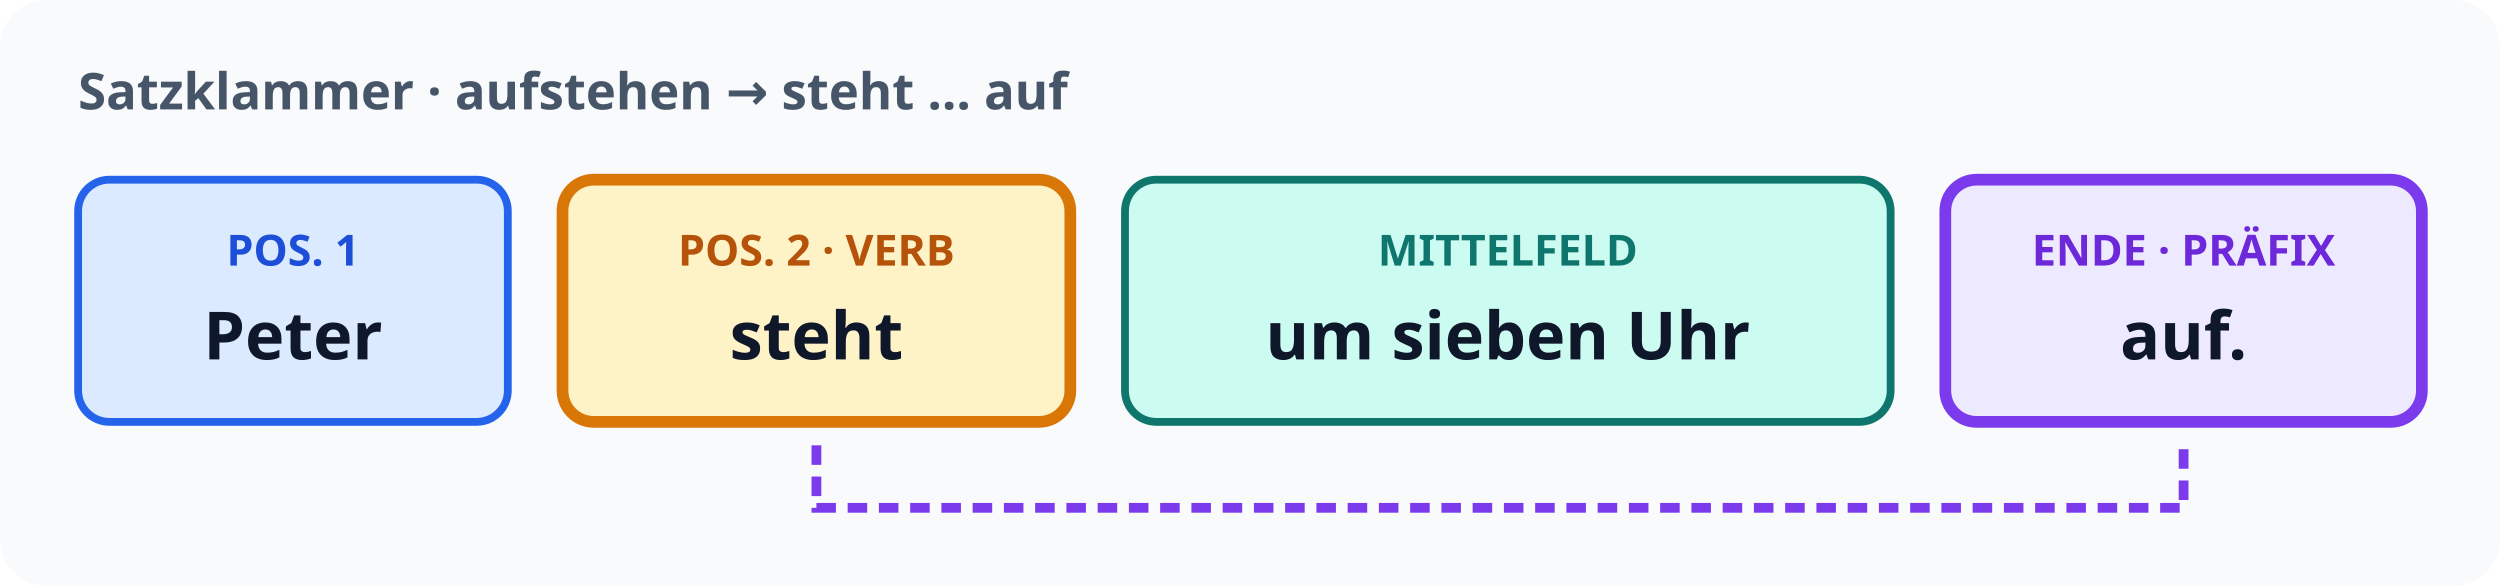
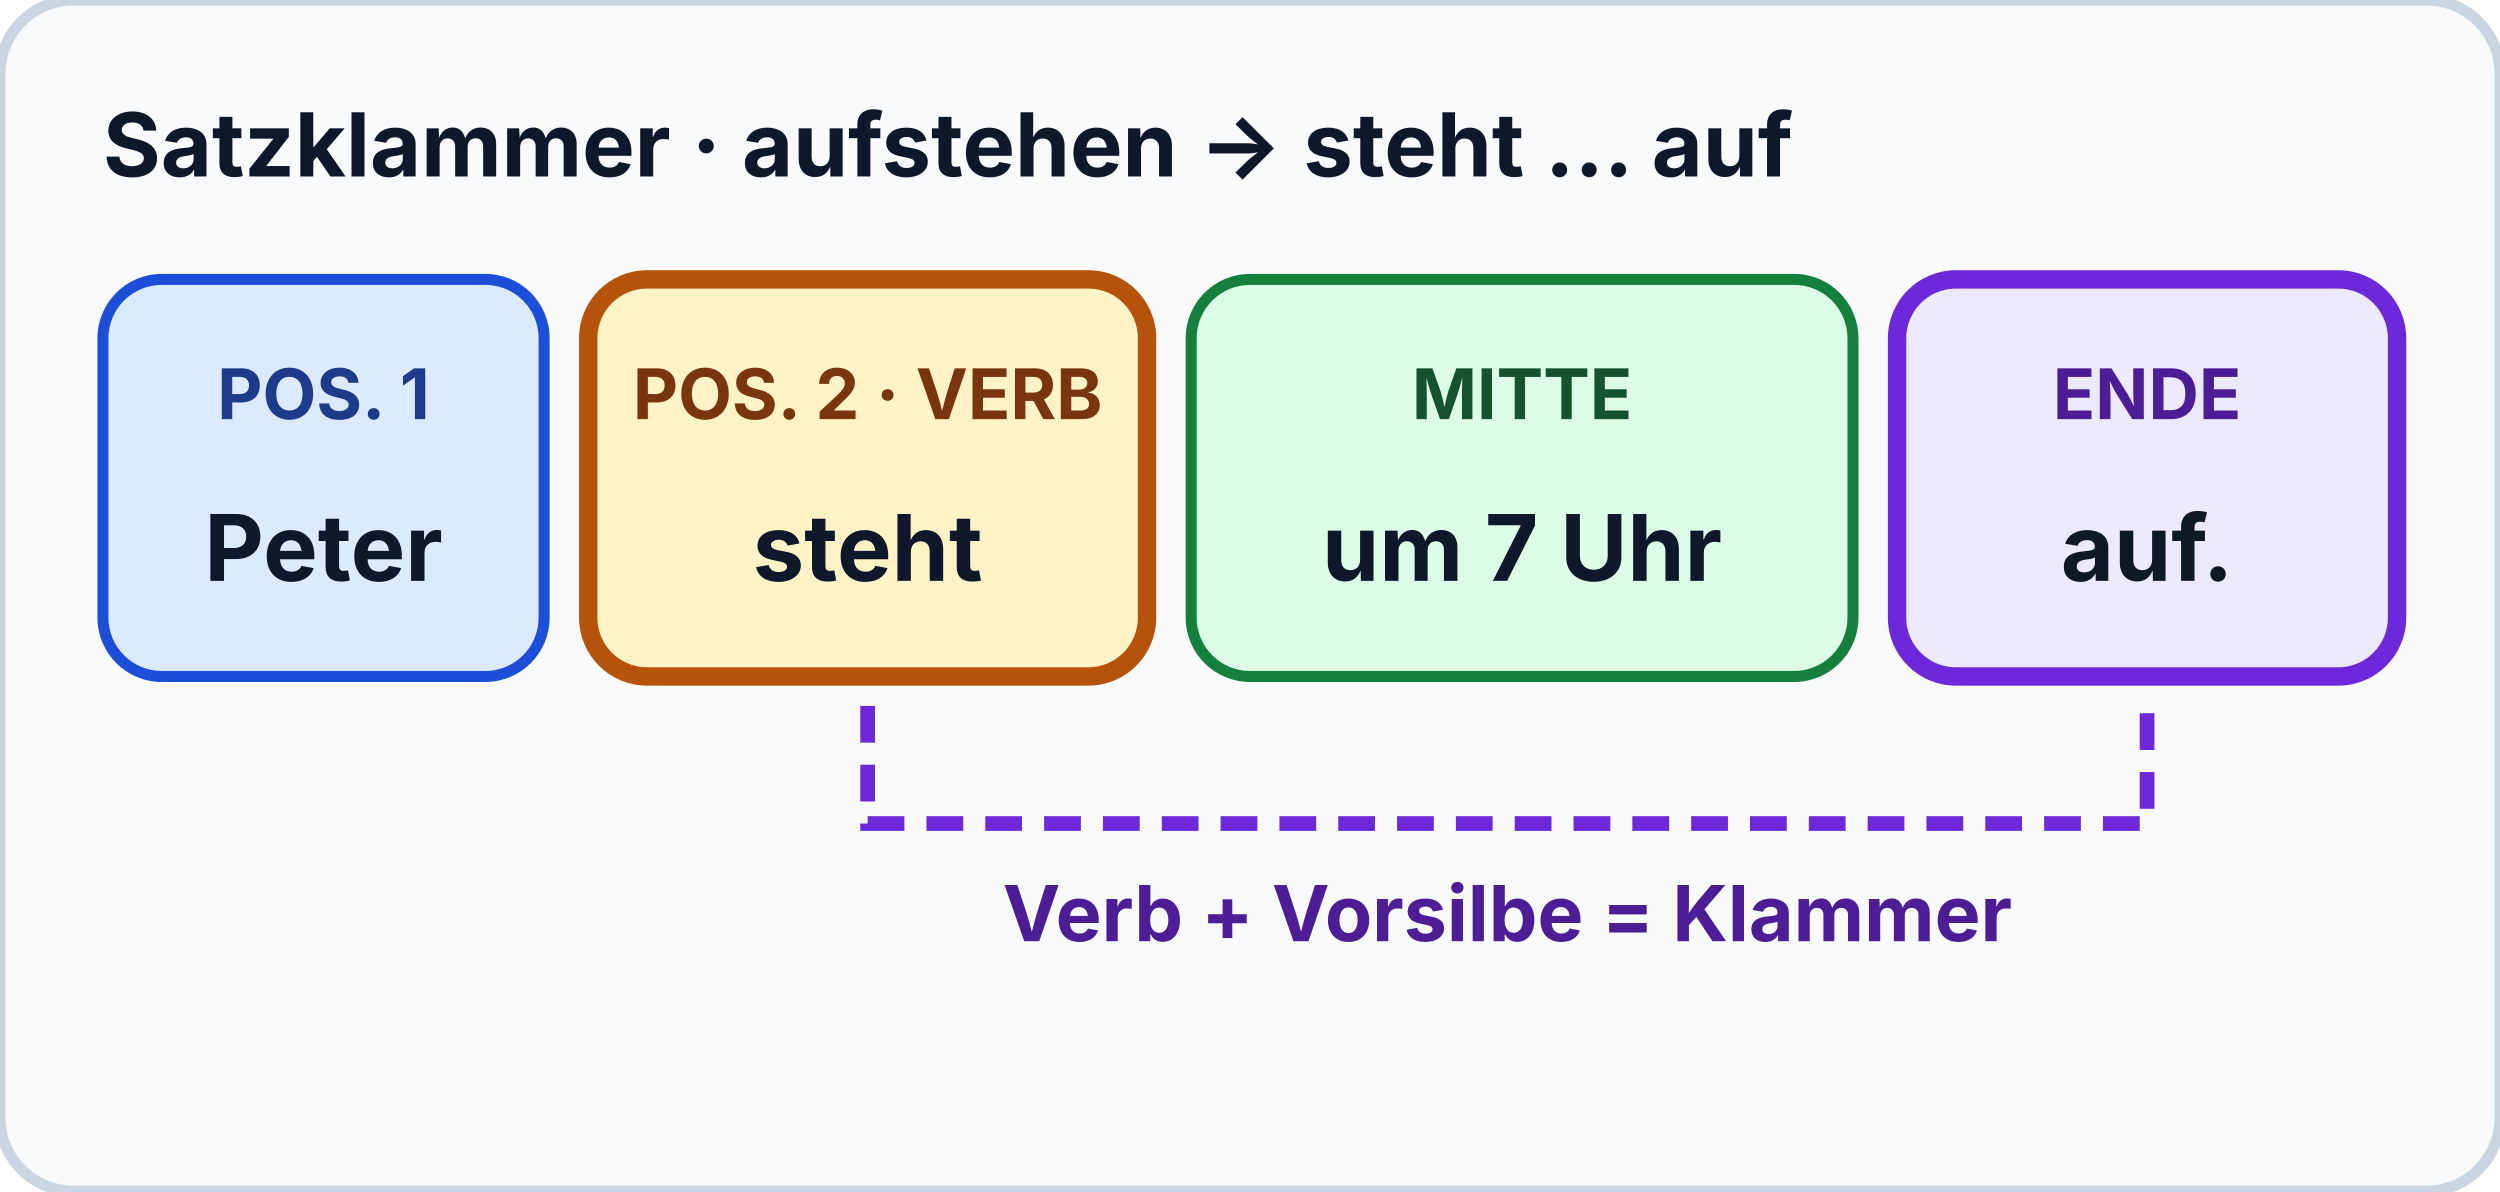
- <svg xmlns="http://www.w3.org/2000/svg" viewBox="0 0 640 150" width="640" height="150" role="img">
-   <rect width="640" height="150" rx="12" fill="#F8FAFC" />
-   <text x="20" y="28" font-family="system-ui, sans-serif" font-size="13" font-weight="700" fill="#475569">Satzklammer · aufstehen → steht … auf</text>
-   <rect x="20" y="46" width="110" height="62" rx="8" fill="#DBEAFE" stroke="#2563EB" stroke-width="2" />
-   <text x="75" y="68" text-anchor="middle" font-family="system-ui, sans-serif" font-size="11" font-weight="700" fill="#1D4ED8">POS. 1</text>
-   <text x="75" y="92" text-anchor="middle" font-family="system-ui, sans-serif" font-size="17" font-weight="700" fill="#0F172A">Peter</text>
-   <rect x="144" y="46" width="130" height="62" rx="8" fill="#FEF3C7" stroke="#D97706" stroke-width="3" />
-   <text x="209" y="68" text-anchor="middle" font-family="system-ui, sans-serif" font-size="11" font-weight="700" fill="#B45309">POS. 2 · VERB</text>
-   <text x="209" y="92" text-anchor="middle" font-family="system-ui, sans-serif" font-size="17" font-weight="700" fill="#0F172A">steht</text>
-   <rect x="288" y="46" width="196" height="62" rx="8" fill="#CCFBF1" stroke="#0F766E" stroke-width="2" />
-   <text x="386" y="68" text-anchor="middle" font-family="system-ui, sans-serif" font-size="11" font-weight="700" fill="#0F766E">MITTELFELD</text>
-   <text x="386" y="92" text-anchor="middle" font-family="system-ui, sans-serif" font-size="17" font-weight="700" fill="#0F172A">um sieben Uhr</text>
-   <rect x="498" y="46" width="122" height="62" rx="8" fill="#EDE9FE" stroke="#7C3AED" stroke-width="3" />
-   <text x="559" y="68" text-anchor="middle" font-family="system-ui, sans-serif" font-size="11" font-weight="700" fill="#6D28D9">ENDE · PRÄFIX</text>
-   <text x="559" y="92" text-anchor="middle" font-family="system-ui, sans-serif" font-size="17" font-weight="700" fill="#0F172A">auf.</text>
-   <path d="M 209 114 L 209 130 L 559 130 L 559 114" fill="none" stroke="#7C3AED" stroke-width="2.5" stroke-dasharray="5 3" />
+ <svg xmlns="http://www.w3.org/2000/svg" viewBox="0 0 340 162" role="img" aria-label="Satzklammer für aufstehen: Peter steht um 7 Uhr auf, Klammer verbindet steht auf Position 2 mit auf am Satzende">
+   <rect width="340" height="162" rx="10" fill="#f8fafc" stroke="#cbd5e1" stroke-width="1.5" />
+   <text x="14" y="24" font-family="system-ui, -apple-system, sans-serif" font-size="12" font-weight="700" fill="#0f172a">Satzklammer · aufstehen → steht … auf</text>
+   <rect x="14" y="38" width="60" height="54" rx="8" fill="#dbeafe" stroke="#1d4ed8" stroke-width="1.5" />
+   <text x="44" y="57" text-anchor="middle" font-family="system-ui, -apple-system, sans-serif" font-size="9.5" font-weight="700" fill="#1e3a8a">POS. 1</text>
+   <text x="44" y="79" text-anchor="middle" font-family="system-ui, -apple-system, sans-serif" font-size="12.5" font-weight="700" fill="#0f172a">Peter</text>
+   <rect x="80" y="38" width="76" height="54" rx="8" fill="#fef3c7" stroke="#b45309" stroke-width="2.5" />
+   <text x="118" y="57" text-anchor="middle" font-family="system-ui, -apple-system, sans-serif" font-size="9.5" font-weight="700" fill="#78350f">POS. 2 · VERB</text>
+   <text x="118" y="79" text-anchor="middle" font-family="system-ui, -apple-system, sans-serif" font-size="12.5" font-weight="700" fill="#0f172a">steht</text>
+   <rect x="162" y="38" width="90" height="54" rx="8" fill="#dcfce7" stroke="#15803d" stroke-width="1.5" />
+   <text x="207" y="57" text-anchor="middle" font-family="system-ui, -apple-system, sans-serif" font-size="9.5" font-weight="700" fill="#14532d">MITTE</text>
+   <text x="207" y="79" text-anchor="middle" font-family="system-ui, -apple-system, sans-serif" font-size="12.5" font-weight="700" fill="#0f172a">um 7 Uhr</text>
+   <rect x="258" y="38" width="68" height="54" rx="8" fill="#ede9fe" stroke="#6d28d9" stroke-width="2.5" />
+   <text x="292" y="57" text-anchor="middle" font-family="system-ui, -apple-system, sans-serif" font-size="9.5" font-weight="700" fill="#4c1d95">ENDE</text>
+   <text x="292" y="79" text-anchor="middle" font-family="system-ui, -apple-system, sans-serif" font-size="12.5" font-weight="700" fill="#0f172a">auf.</text>
+   <path d="M 118 96 L 118 112 L 292 112 L 292 96" fill="none" stroke="#6d28d9" stroke-width="2" stroke-dasharray="5 3" />
+   <text x="205" y="128" text-anchor="middle" font-family="system-ui, -apple-system, sans-serif" font-size="10.5" font-weight="700" fill="#4c1d95">Verb + Vorsilbe = Klammer</text>
</svg>
